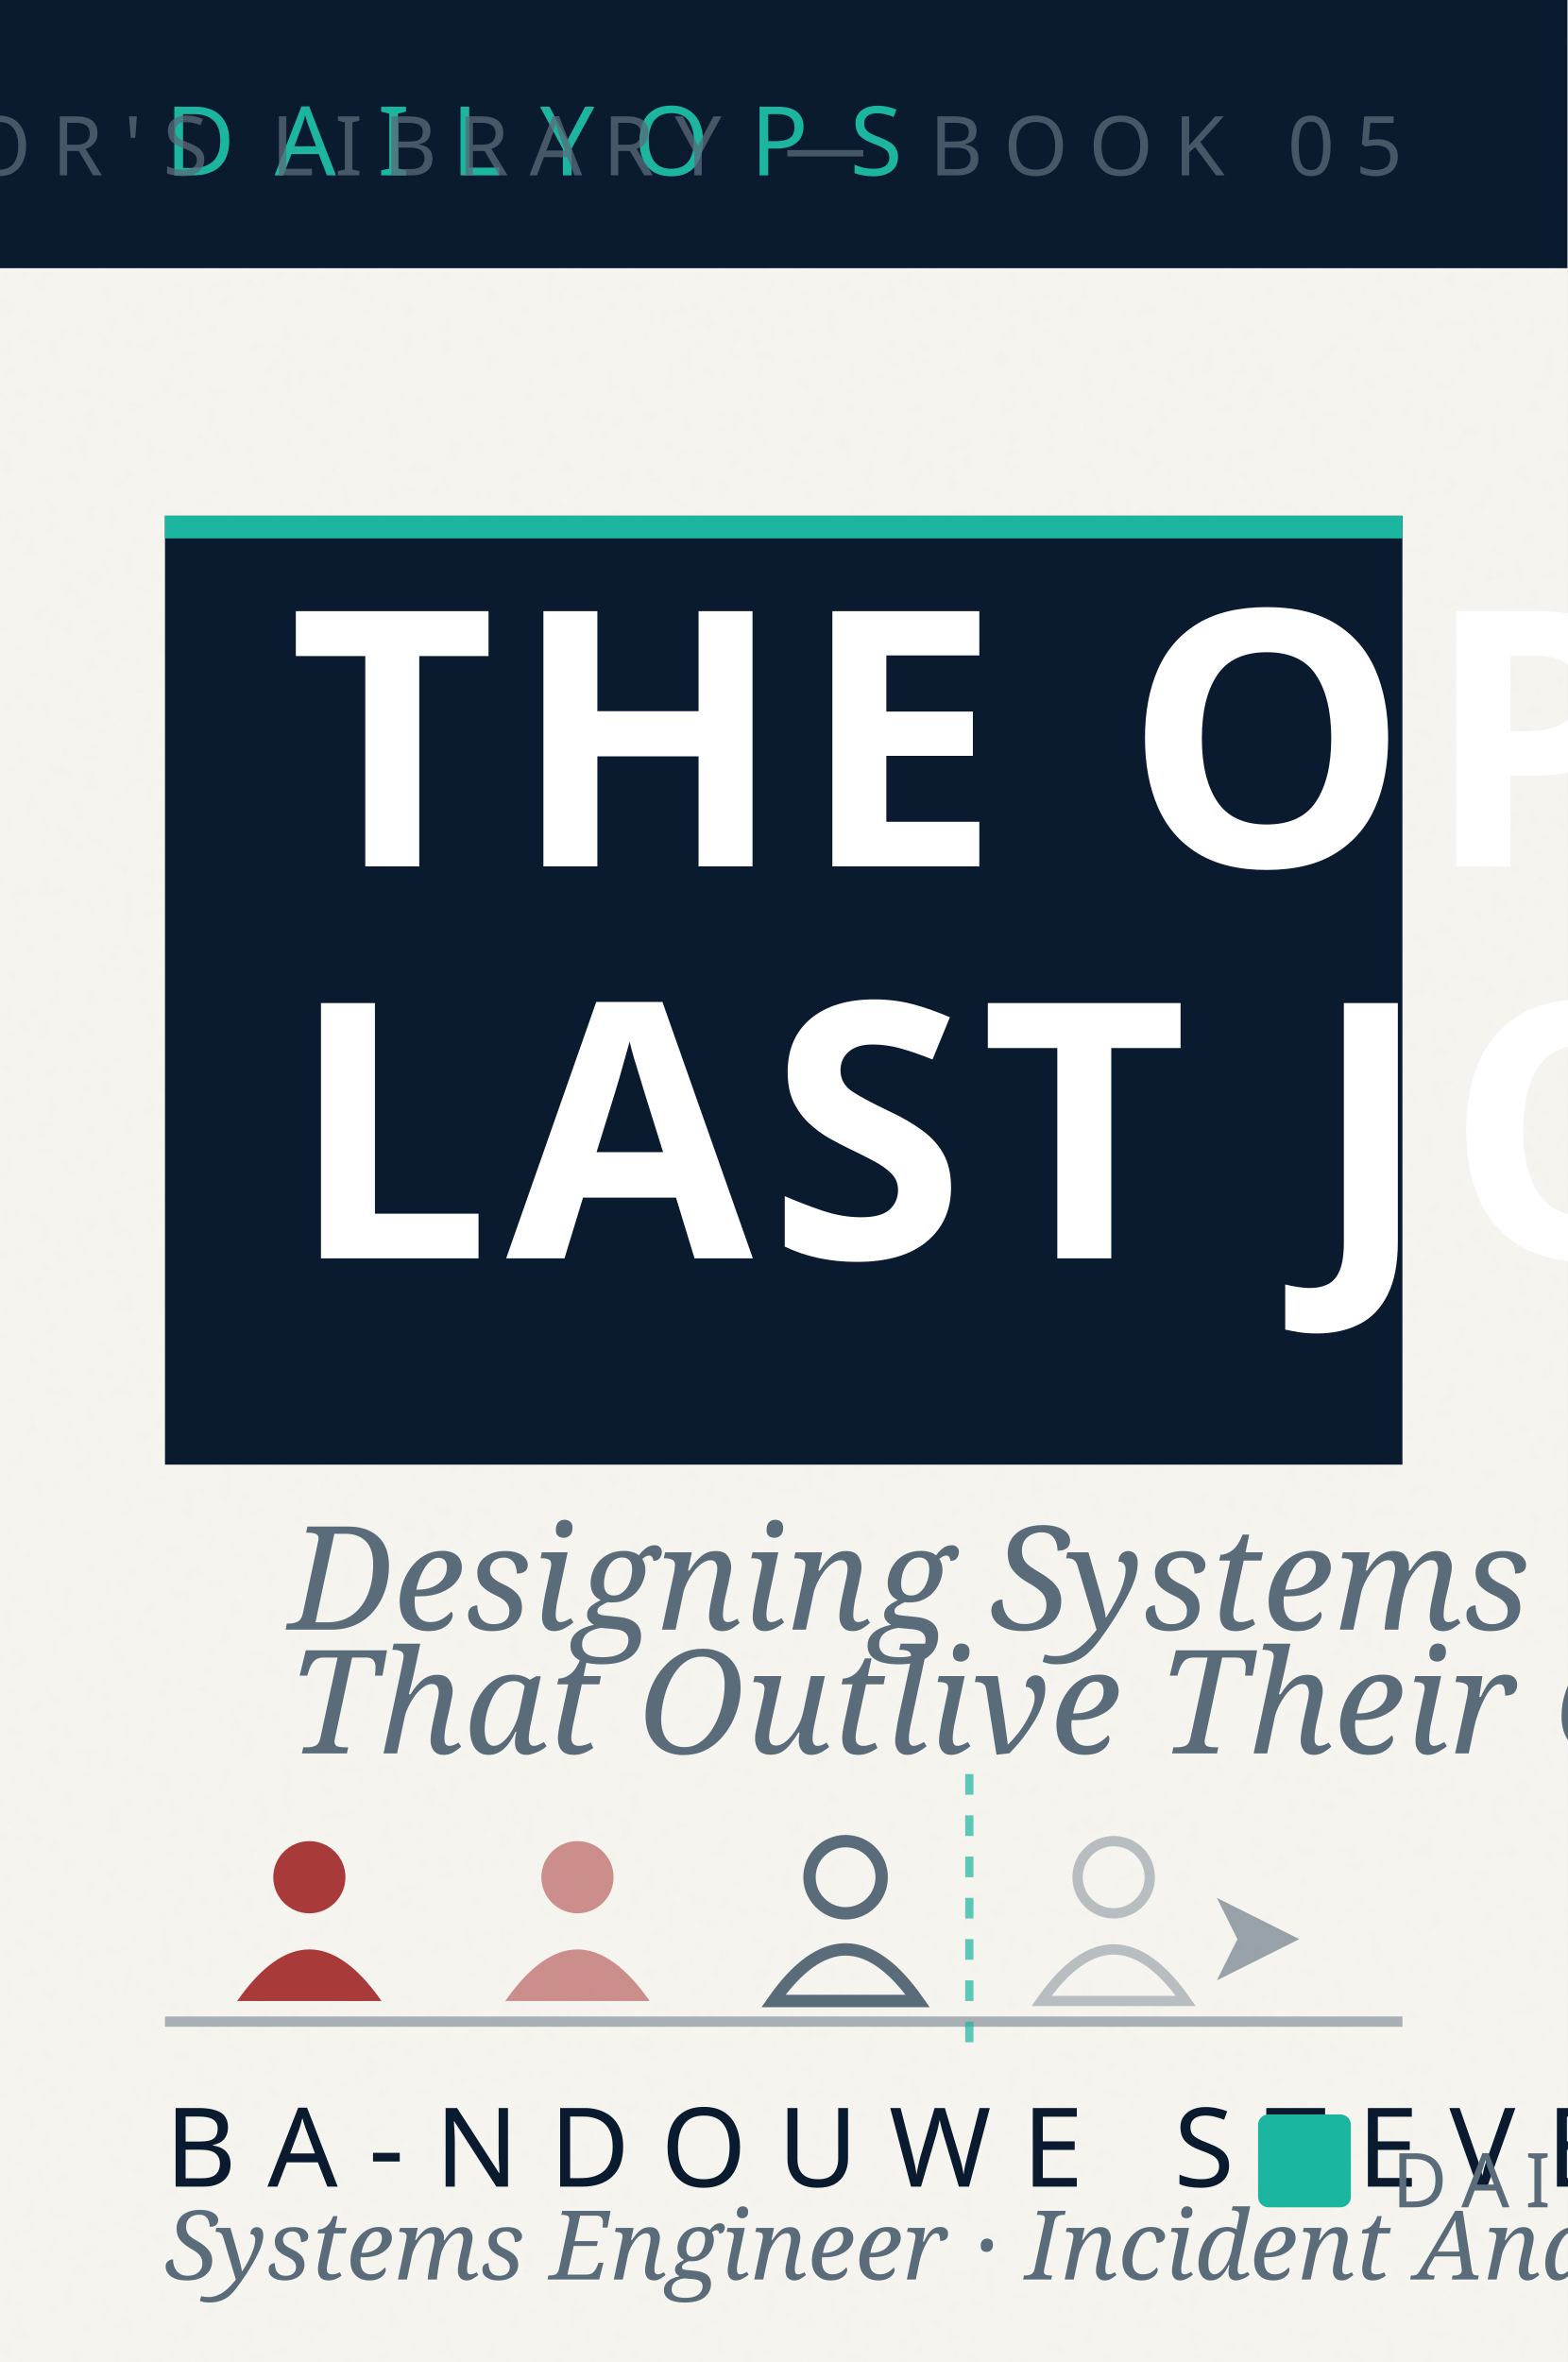
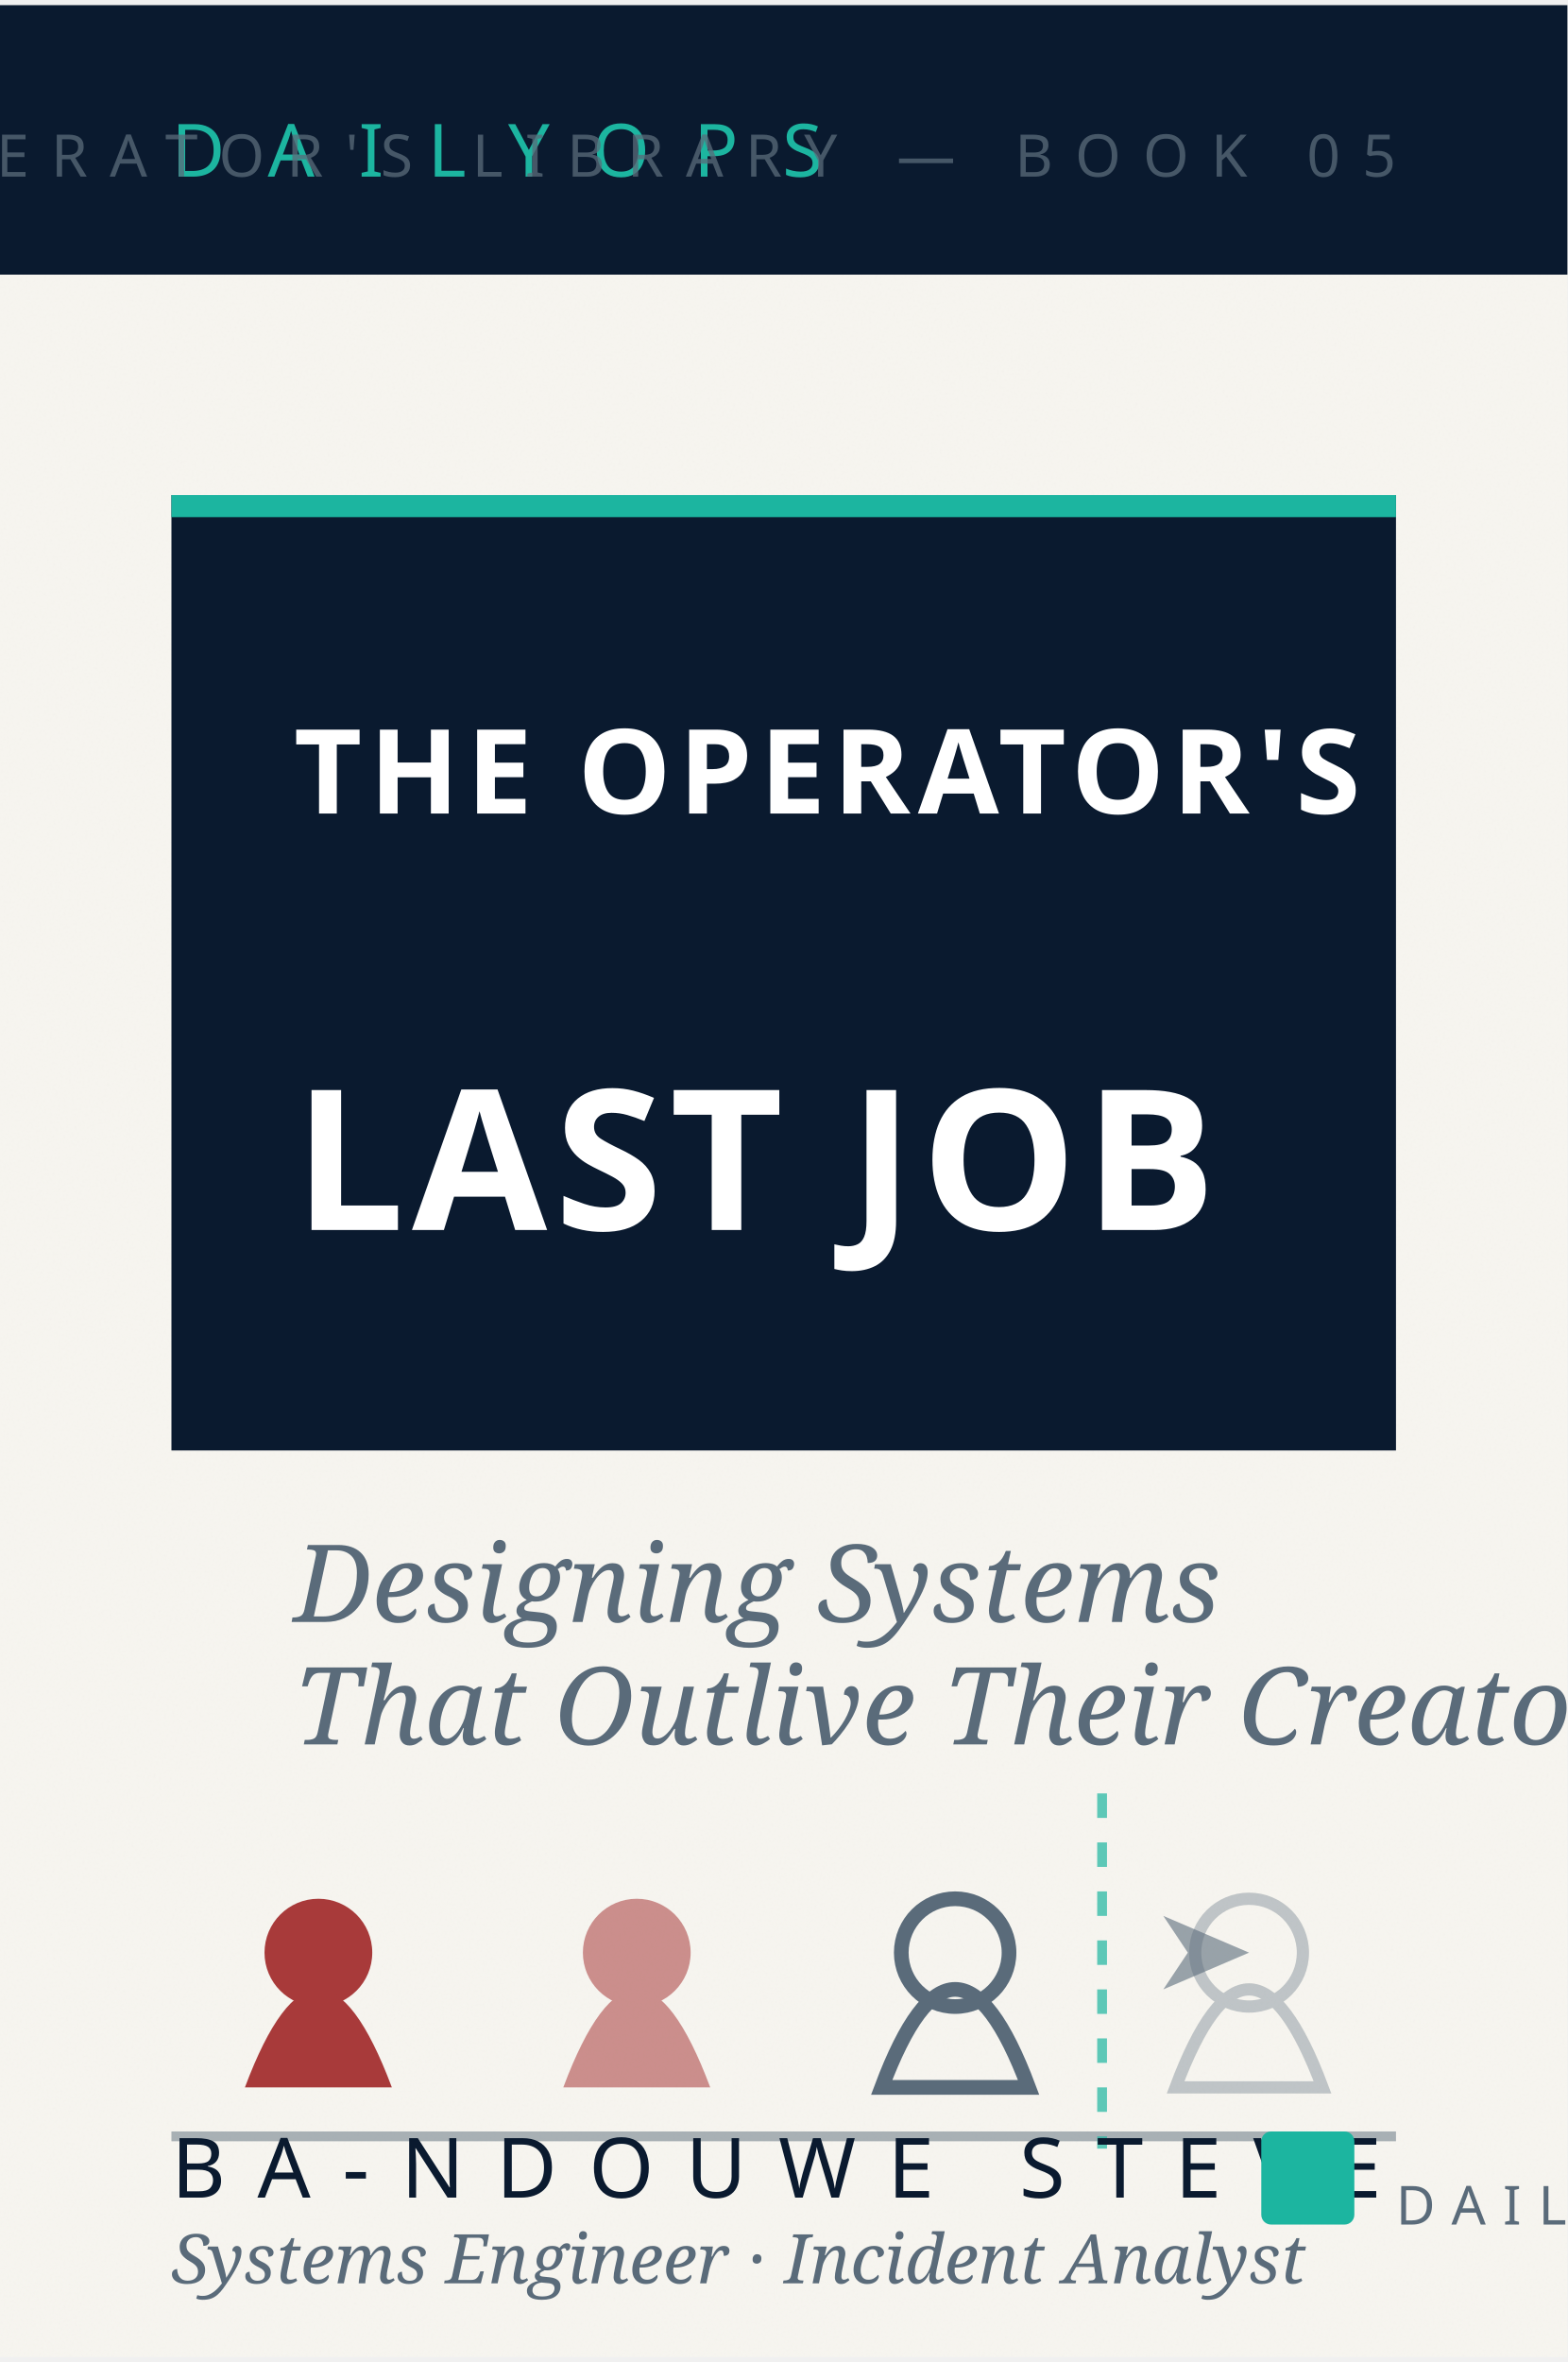
- <svg xmlns="http://www.w3.org/2000/svg" xml:lang="en" width="152mm" height="229mm" viewBox="0 0 152 229">
+ <svg xmlns="http://www.w3.org/2000/svg" xml:lang="en" width="152mm" height="229mm" viewBox="0 0 640 960">
  <defs>
    <filter id="paper" x="0" y="0" width="100%" height="100%">
-       <feTurbulence type="fractalNoise" baseFrequency="0.85" numOctaves="4" result="noise" />
+       <feTurbulence type="fractalNoise" baseFrequency="0.9" numOctaves="3" result="noise" />
      <feColorMatrix in="noise" type="saturate" values="0" result="gray" />
      <feComponentTransfer in="gray" result="light">
-         <feFuncA type="linear" slope="0.06" />
+         <feFuncA type="linear" slope="0.05" />
      </feComponentTransfer>
      <feComposite in="light" in2="SourceGraphic" operator="in" result="tex" />
      <feMerge>
        <feMergeNode in="SourceGraphic" />
        <feMergeNode in="tex" />
      </feMerge>
    </filter>
  </defs>
-   <rect x="0" y="0" width="152" height="229" fill="#F7F5F0" filter="url(#paper)" />
-   <rect x="0" y="0" width="152" height="26" fill="#0A1A2F" />
-   <text x="16" y="17" font-family="Sora, 'Space Grotesk', sans-serif" font-weight="300" font-size="7pt" letter-spacing="4" fill="#1CB5A0">DAILYOPS</text>
-   <text x="136" y="17" text-anchor="end" font-family="Sora, 'Space Grotesk', sans-serif" font-weight="300" font-size="6pt" letter-spacing="2" fill="#5A6B7A" opacity="0.75">THE OPERATOR'S LIBRARY — BOOK 05</text>
-   <rect x="16" y="50" width="120" height="92" fill="#0A1A2F" />
-   <rect x="16" y="50" width="120" height="2.2" fill="#1CB5A0" />
-   <text x="28" y="84" font-family="Sora, 'Space Grotesk', sans-serif" font-weight="800" font-size="26pt" letter-spacing="1.5" fill="#FFFFFF">THE OPERATOR'S</text>
-   <text x="28" y="122" font-family="Sora, 'Space Grotesk', sans-serif" font-weight="800" font-size="26pt" letter-spacing="1.5" fill="#FFFFFF">LAST JOB</text>
-   <text x="28" y="158" font-family="'Source Serif Pro', Georgia, serif" font-weight="400" font-style="italic" font-size="10.5pt" fill="#5A6B7A">Designing Systems</text>
-   <text x="28" y="170" font-family="'Source Serif Pro', Georgia, serif" font-weight="400" font-style="italic" font-size="10.5pt" fill="#5A6B7A">That Outlive Their Creators</text>
+   <rect x="0" y="0" width="640" height="960" fill="#F7F5F0" filter="url(#paper)" />
+   <rect x="0" y="0" width="640" height="110" fill="#0A1A2F" />
+   <text x="70" y="70" font-family="Sora, 'Space Grotesk', sans-serif" font-weight="300" font-size="30" letter-spacing="18" fill="#1CB5A0">DAILYOPS</text>
+   <text x="570" y="70" text-anchor="end" font-family="Sora, 'Space Grotesk', sans-serif" font-weight="300" font-size="24" letter-spacing="9" fill="#5A6B7A" opacity="0.75">THE OPERATOR'S LIBRARY — BOOK 05</text>
+   <rect x="70" y="200" width="500" height="390" fill="#0A1A2F" />
+   <rect x="70" y="200" width="500" height="9" fill="#1CB5A0" />
+   <text x="120" y="330" font-family="Sora, 'Space Grotesk', sans-serif" font-weight="800" font-size="48" letter-spacing="3" fill="#FFFFFF">THE OPERATOR'S</text>
+   <text x="120" y="500" font-family="Sora, 'Space Grotesk', sans-serif" font-weight="800" font-size="80" letter-spacing="3" fill="#FFFFFF">LAST JOB</text>
+   <text x="120" y="660" font-family="'Source Serif Pro', Georgia, serif" font-weight="400" font-style="italic" font-size="44" fill="#5A6B7A">Designing Systems</text>
+   <text x="120" y="710" font-family="'Source Serif Pro', Georgia, serif" font-weight="400" font-style="italic" font-size="44" fill="#5A6B7A">That Outlive Their Creators</text>
  <g id="symbole-relais">
-     <line x1="16" y1="196" x2="136" y2="196" stroke="#5A6B7A" stroke-width="1" opacity="0.5" />
+     <line x1="70" y1="870" x2="570" y2="870" stroke="#5A6B7A" stroke-width="4" opacity="0.5" />
    <g fill="#A83A3A">
-       <circle cx="30" cy="182" r="3.5" />
-       <path d="M 23 194 Q 30 184 37 194 Z" />
+       <circle cx="130" cy="795" r="22" />
+       <path d="M 100 850 Q 130 770 160 850 Z" />
    </g>
    <g fill="#A83A3A" opacity="0.55">
-       <circle cx="56" cy="182" r="3.5" />
-       <path d="M 49 194 Q 56 184 63 194 Z" />
+       <circle cx="260" cy="795" r="22" />
+       <path d="M 230 850 Q 260 770 290 850 Z" />
    </g>
-     <g fill="none" stroke="#5A6B7A" stroke-width="1.2">
-       <circle cx="82" cy="182" r="3.5" />
-       <path d="M 75 194 Q 82 184 89 194 Z" />
+     <g fill="none" stroke="#5A6B7A" stroke-width="6">
+       <circle cx="390" cy="795" r="22" />
+       <path d="M 360 850 Q 390 770 420 850 Z" />
    </g>
-     <g fill="none" stroke="#5A6B7A" stroke-width="1" opacity="0.4">
-       <circle cx="108" cy="182" r="3.5" />
-       <path d="M 101 194 Q 108 184 115 194 Z" />
+     <g fill="none" stroke="#5A6B7A" stroke-width="5" opacity="0.35">
+       <circle cx="510" cy="795" r="22" />
+       <path d="M 480 850 Q 510 770 540 850 Z" />
    </g>
-     <line x1="94" y1="172" x2="94" y2="200" stroke="#1CB5A0" stroke-width="0.8" stroke-dasharray="2,2" opacity="0.7" />
-     <polygon points="118,184 126,188 118,192 120,188" fill="#5A6B7A" opacity="0.6" />
+     <line x1="450" y1="730" x2="450" y2="875" stroke="#1CB5A0" stroke-width="4" stroke-dasharray="10,10" opacity="0.7" />
+     <polygon points="475,780 510,795 475,810 485,795" fill="#5A6B7A" opacity="0.6" />
  </g>
-   <text x="16" y="212" font-family="Sora, 'Space Grotesk', sans-serif" font-weight="400" font-size="8pt" letter-spacing="3" fill="#0A1A2F">BA-NDOUWE STEVE</text>
-   <text x="16" y="221" font-family="'Source Serif Pro', Georgia, serif" font-weight="300" font-style="italic" font-size="7pt" fill="#5A6B7A">Systems Engineer · Incident Analyst</text>
-   <g transform="translate(122, 205)">
-     <rect x="0" y="0" width="9" height="9" fill="#1CB5A0" rx="1" />
-     <text x="13" y="9" font-family="Sora, 'Space Grotesk', sans-serif" font-weight="300" font-size="5.5pt" letter-spacing="1.5" fill="#5A6B7A">DAILYOPS</text>
+   <text x="70" y="895" font-family="Sora, 'Space Grotesk', sans-serif" font-weight="400" font-size="34" letter-spacing="13" fill="#0A1A2F">BA-NDOUWE STEVE</text>
+   <text x="70" y="930" font-family="'Source Serif Pro', Georgia, serif" font-weight="300" font-style="italic" font-size="28" fill="#5A6B7A">Systems Engineer · Incident Analyst</text>
+   <g transform="translate(515, 868)">
+     <rect x="0" y="0" width="38" height="38" fill="#1CB5A0" rx="4" />
+     <text x="55" y="38" font-family="Sora, 'Space Grotesk', sans-serif" font-weight="300" font-size="22" letter-spacing="7" fill="#5A6B7A">DAILYOPS</text>
  </g>
</svg>
